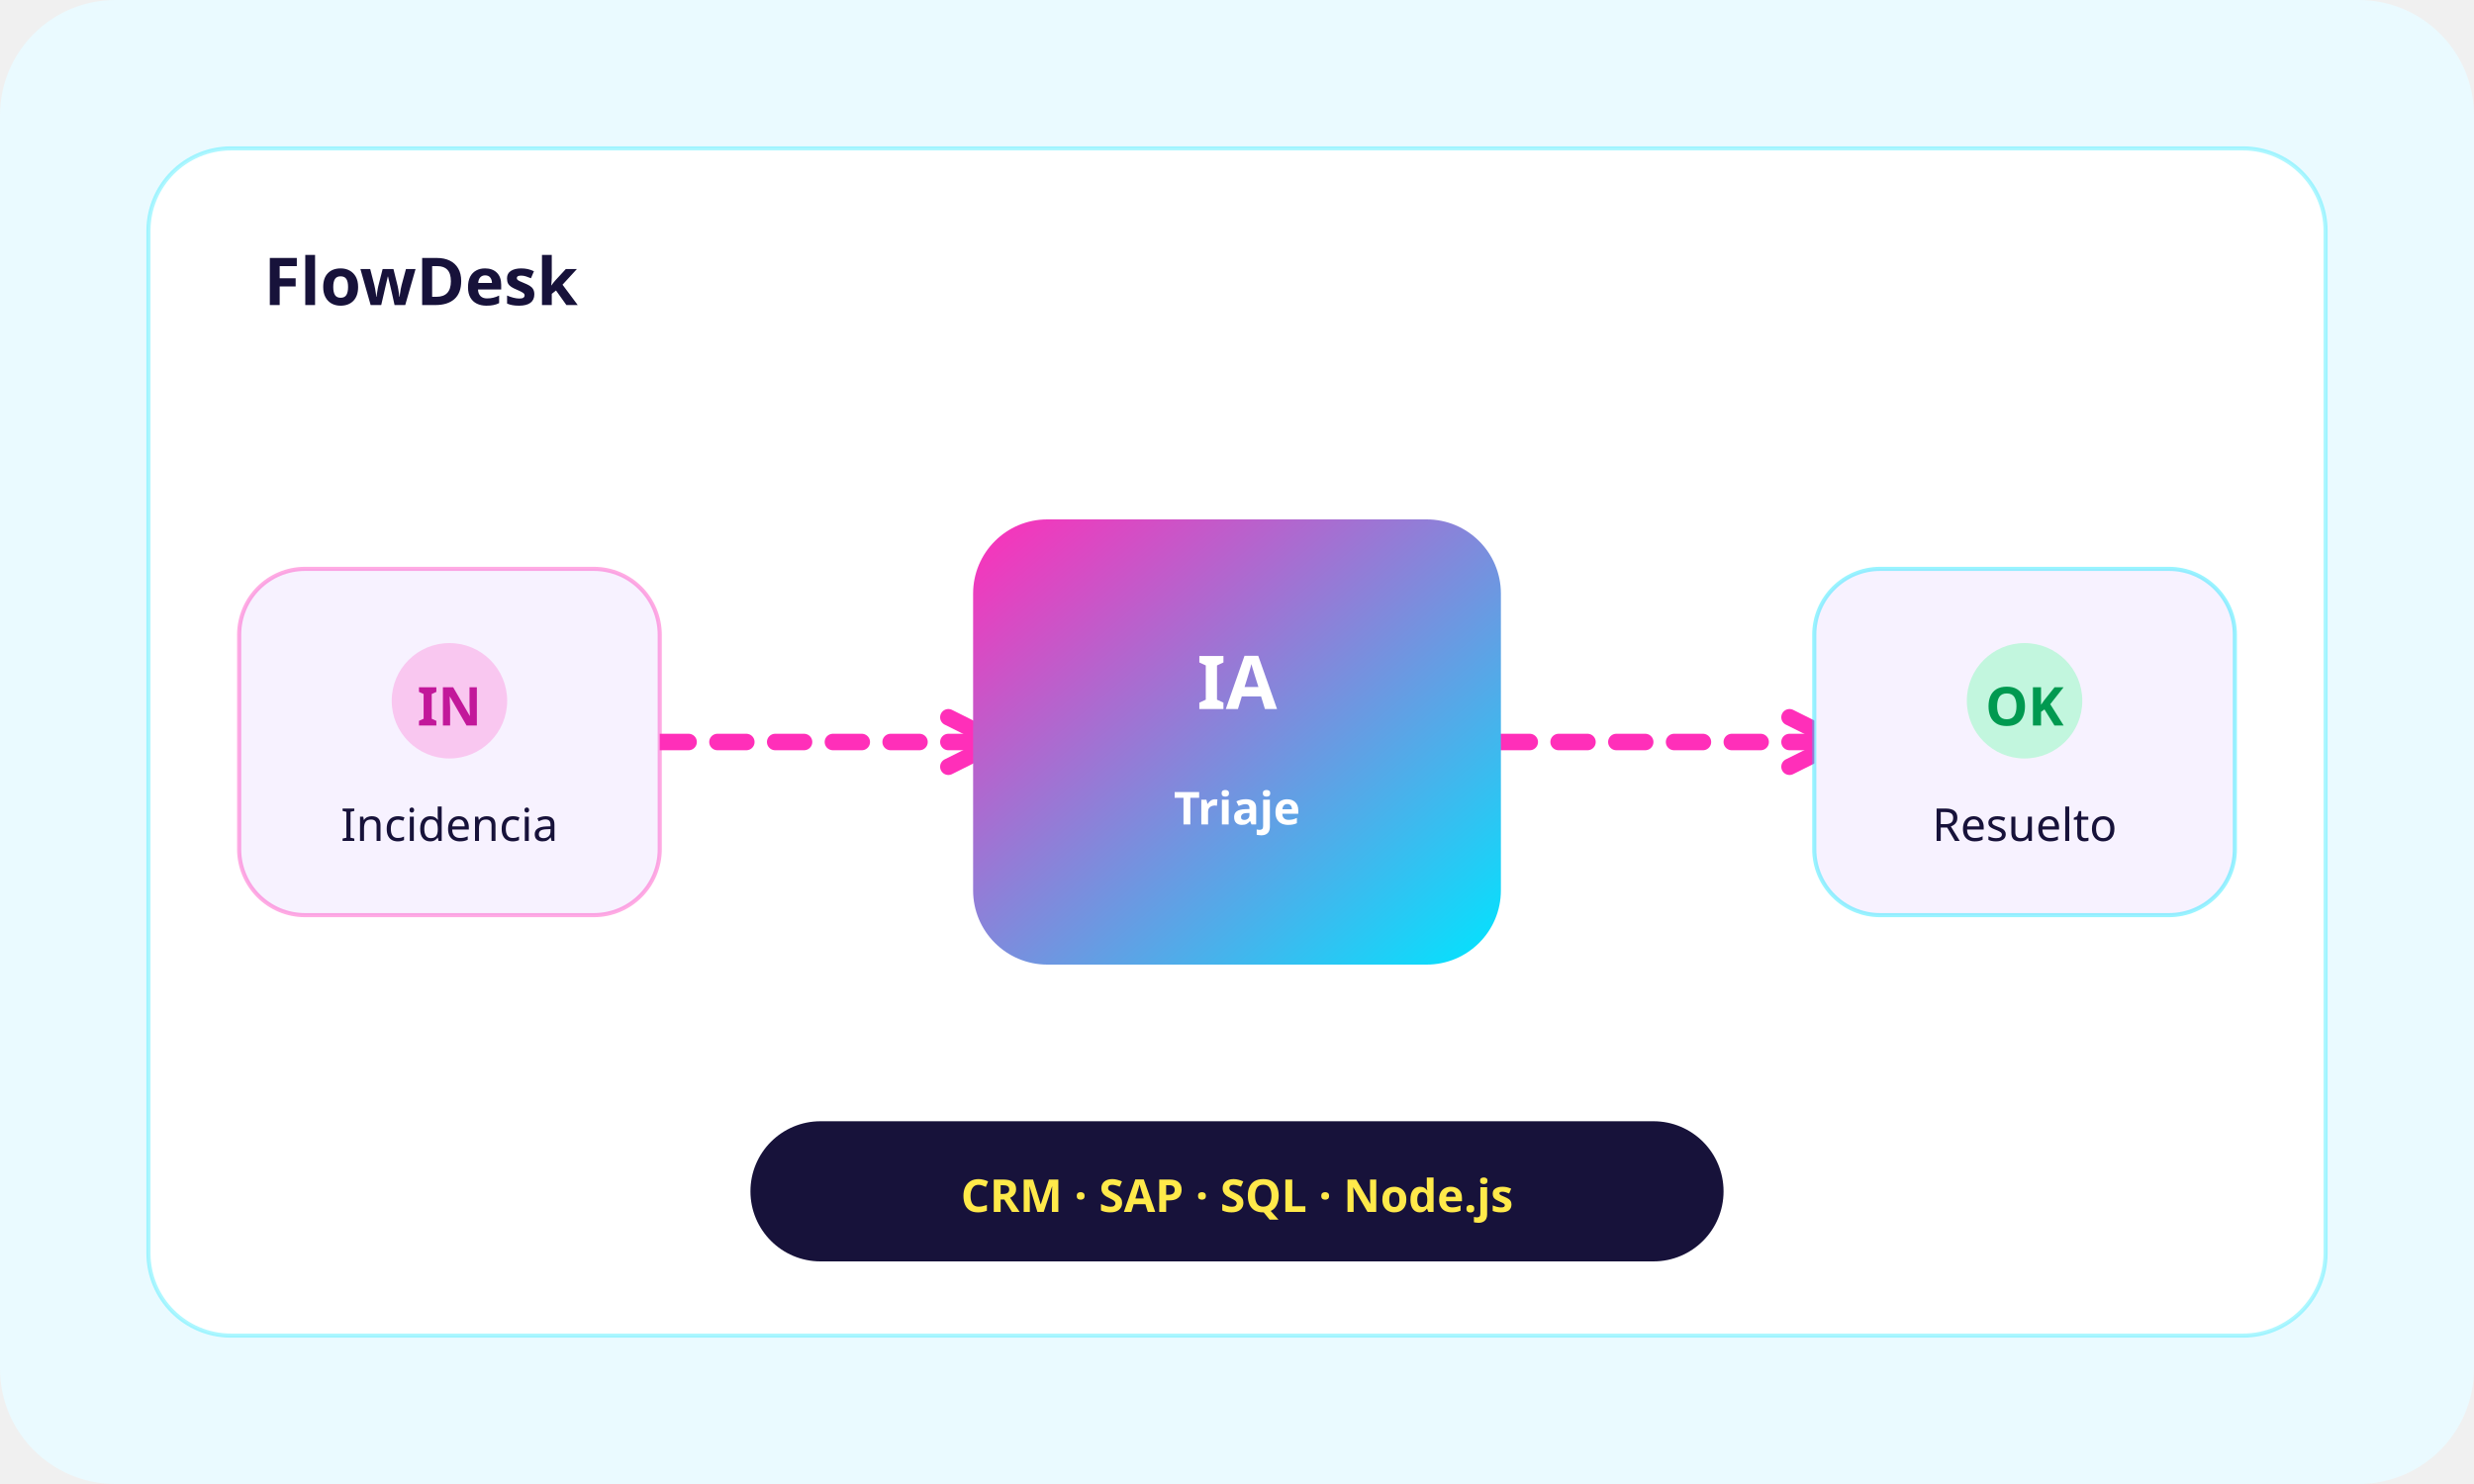
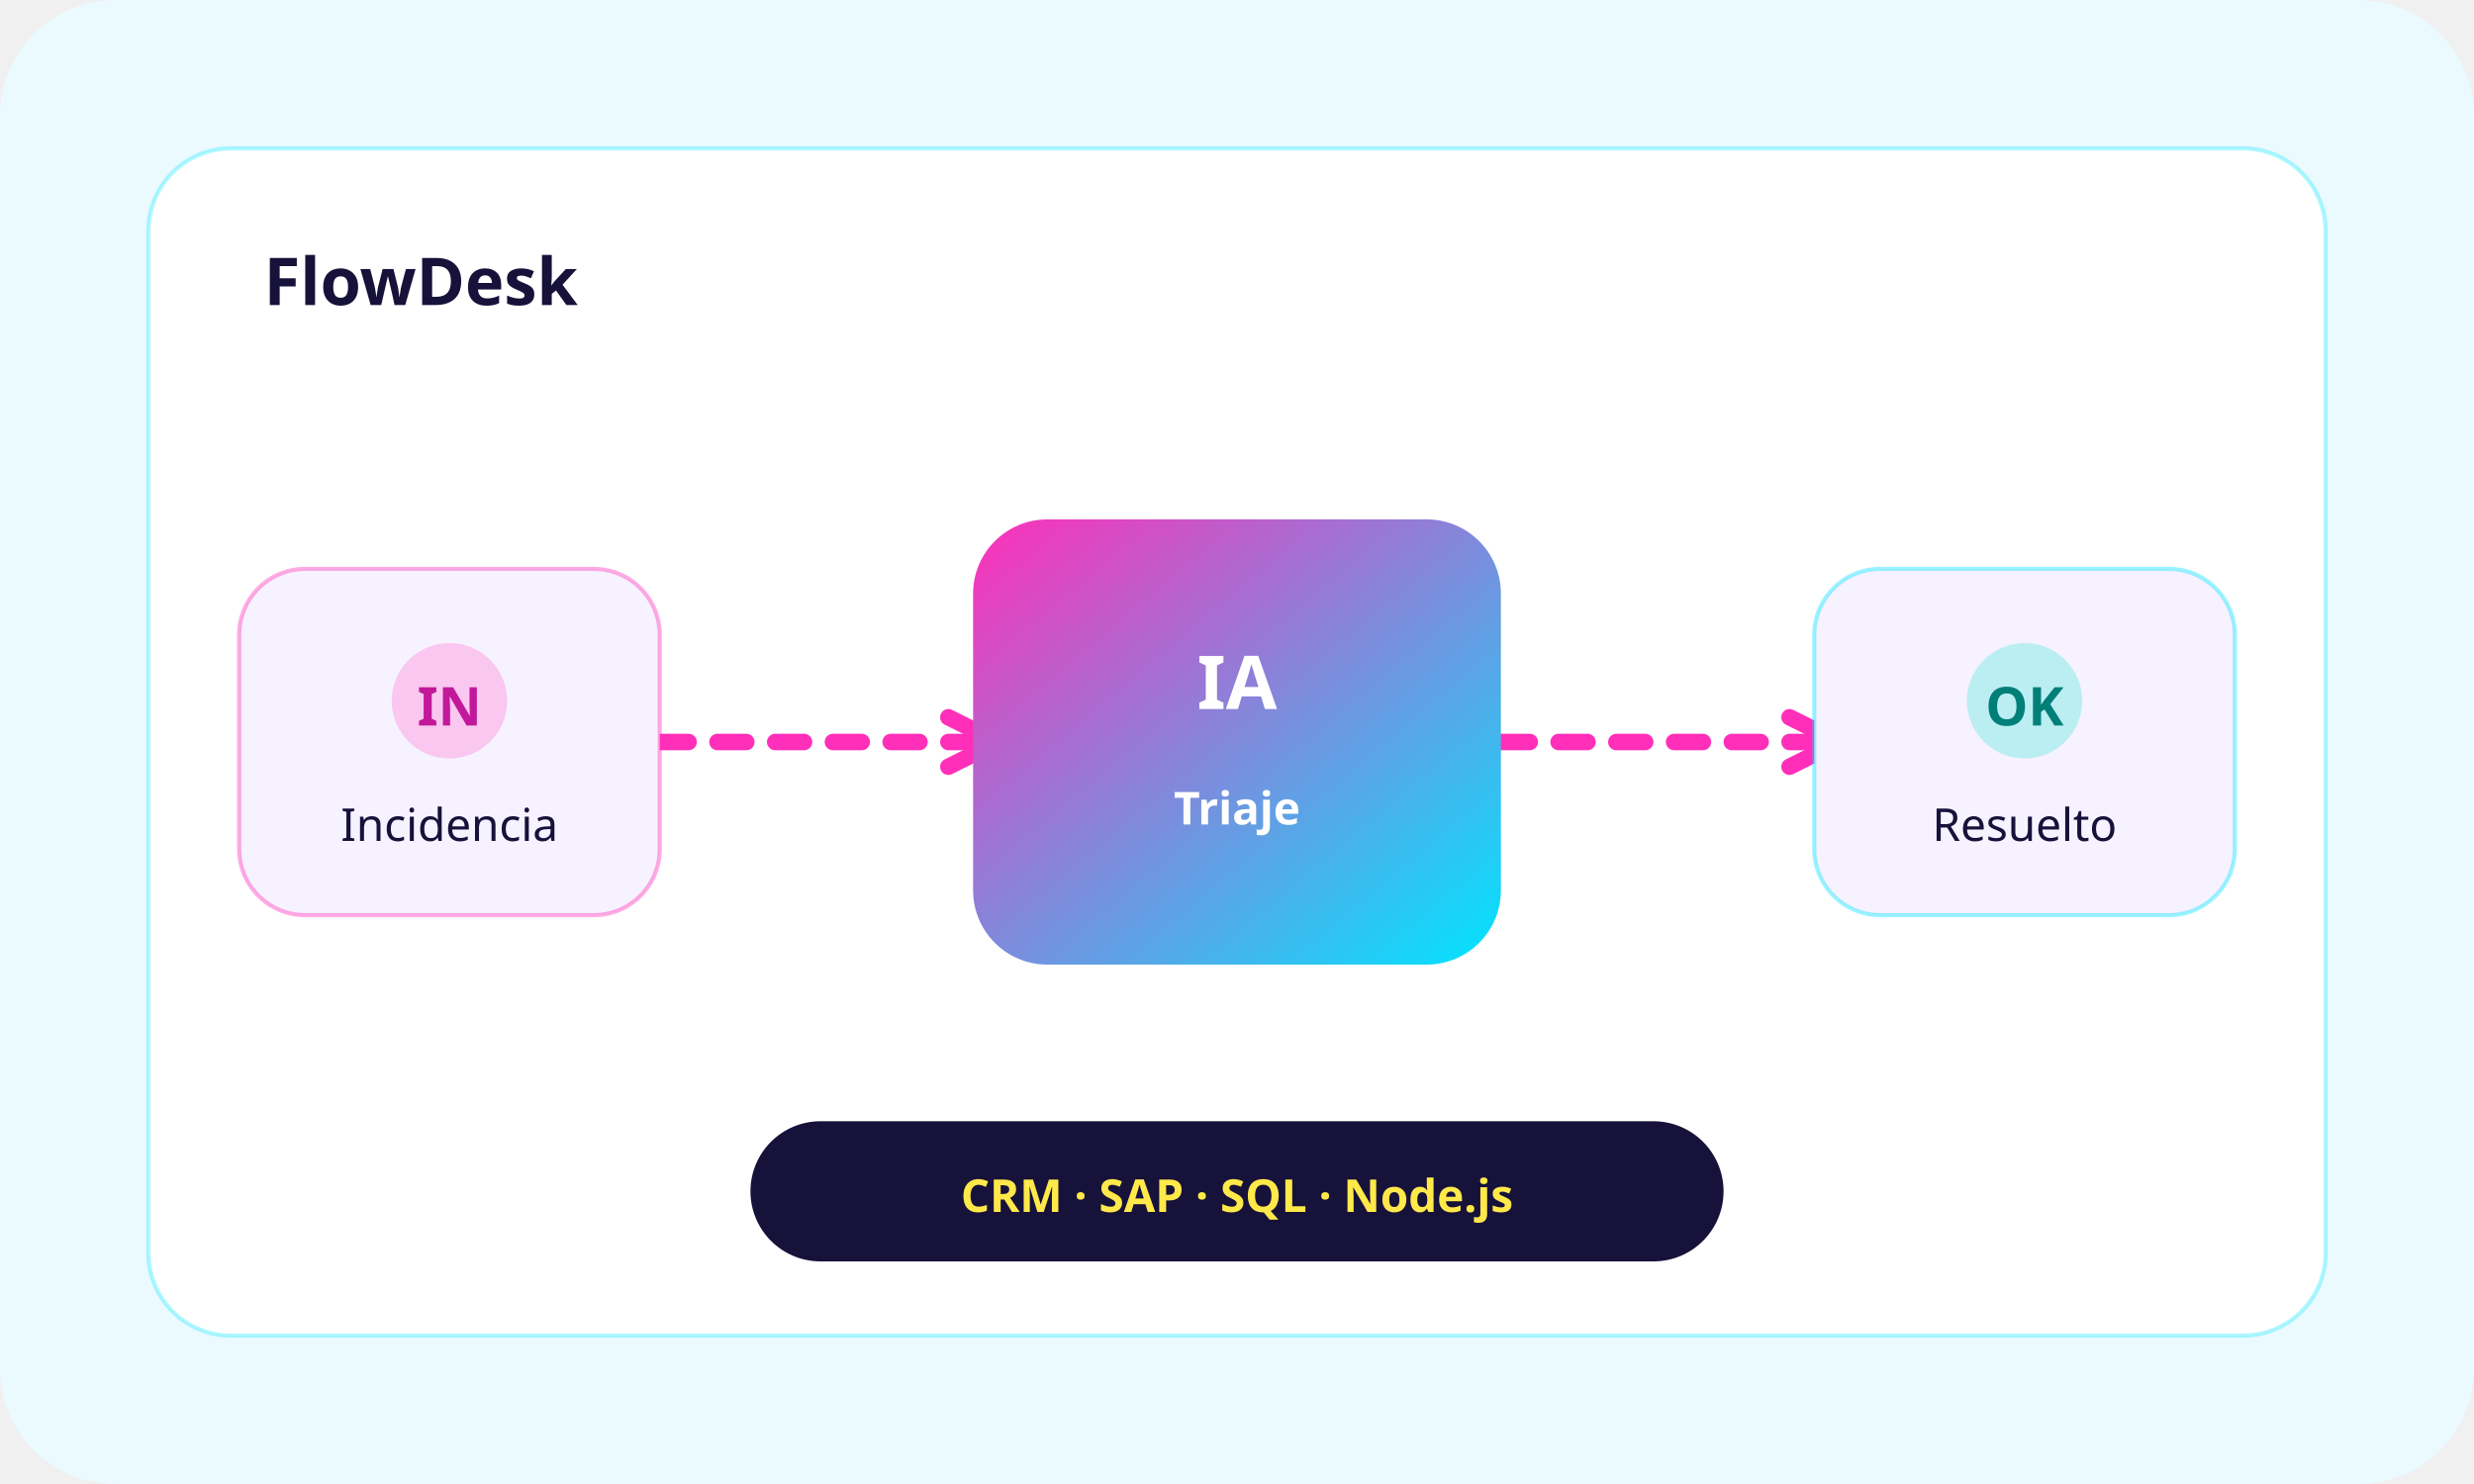
<svg xmlns="http://www.w3.org/2000/svg" viewBox="0 0 600 360" role="img" aria-label="Vista previa de un flujo de soporte automatizado">
  <defs>
    <linearGradient id="g" x1="0" y1="0" x2="1" y2="1">
      <stop stop-color="#ff2fb9" />
      <stop offset="1" stop-color="#00e5ff" />
    </linearGradient>
  </defs>
  <rect width="600" height="360" rx="28" fill="#eafaff" />
  <rect x="36" y="36" width="528" height="288" rx="20" fill="#fff" stroke="#00e5ff" stroke-opacity=".32" />
  <text x="64" y="74" font-family="system-ui, sans-serif" font-size="16" font-weight="800" fill="#17123a">FlowDesk</text>
  <path d="M160 180 H236 M364 180 H440" stroke="#ff2fb9" stroke-width="4" stroke-dasharray="7 7" stroke-linecap="round" />
  <path d="M230 174 l12 6 -12 6" fill="none" stroke="#ff2fb9" stroke-width="4" stroke-linecap="round" stroke-linejoin="round" />
  <path d="M434 174 l12 6 -12 6" fill="none" stroke="#ff2fb9" stroke-width="4" stroke-linecap="round" stroke-linejoin="round" />
  <g transform="translate(58 138)">
    <rect width="102" height="84" rx="16" fill="#f7f2ff" stroke="#ff2fb9" stroke-opacity=".4" />
    <circle cx="51" cy="32" r="14" fill="#ff2fb9" opacity=".22" />
    <text x="51" y="38" text-anchor="middle" font-family="system-ui, sans-serif" font-size="13" font-weight="800" fill="#c2189a">IN</text>
    <text x="51" y="66" text-anchor="middle" font-family="system-ui, sans-serif" font-size="11" fill="#17123a">Incidencia</text>
  </g>
  <g transform="translate(236 126)">
    <rect width="128" height="108" rx="18" fill="url(#g)" />
    <text x="64" y="46" text-anchor="middle" font-family="system-ui, sans-serif" font-size="18" font-weight="800" fill="#fff">IA</text>
    <text x="64" y="74" text-anchor="middle" font-family="system-ui, sans-serif" font-size="11" font-weight="700" fill="#fff">Triaje</text>
  </g>
  <g transform="translate(440 138)">
    <rect width="102" height="84" rx="16" fill="#f7f2ff" stroke="#00e5ff" stroke-opacity=".4" />
-     <circle cx="51" cy="32" r="14" fill="#39ff88" opacity=".28" />
-     <text x="51" y="38" text-anchor="middle" font-family="system-ui, sans-serif" font-size="13" font-weight="800" fill="#009950">OK</text>
+     <circle cx="51" cy="32" r="14" fill="#20e3d2" opacity=".28" />
+     <text x="51" y="38" text-anchor="middle" font-family="system-ui, sans-serif" font-size="13" font-weight="800" fill="#007f78">OK</text>
    <text x="51" y="66" text-anchor="middle" font-family="system-ui, sans-serif" font-size="11" fill="#17123a">Resuelto</text>
  </g>
  <rect x="182" y="272" width="236" height="34" rx="17" fill="#17123a" />
  <text x="300" y="294" text-anchor="middle" font-family="system-ui, sans-serif" font-size="11" font-weight="700" fill="#ffe94a">CRM · SAP · SQL · Node.js</text>
</svg>
